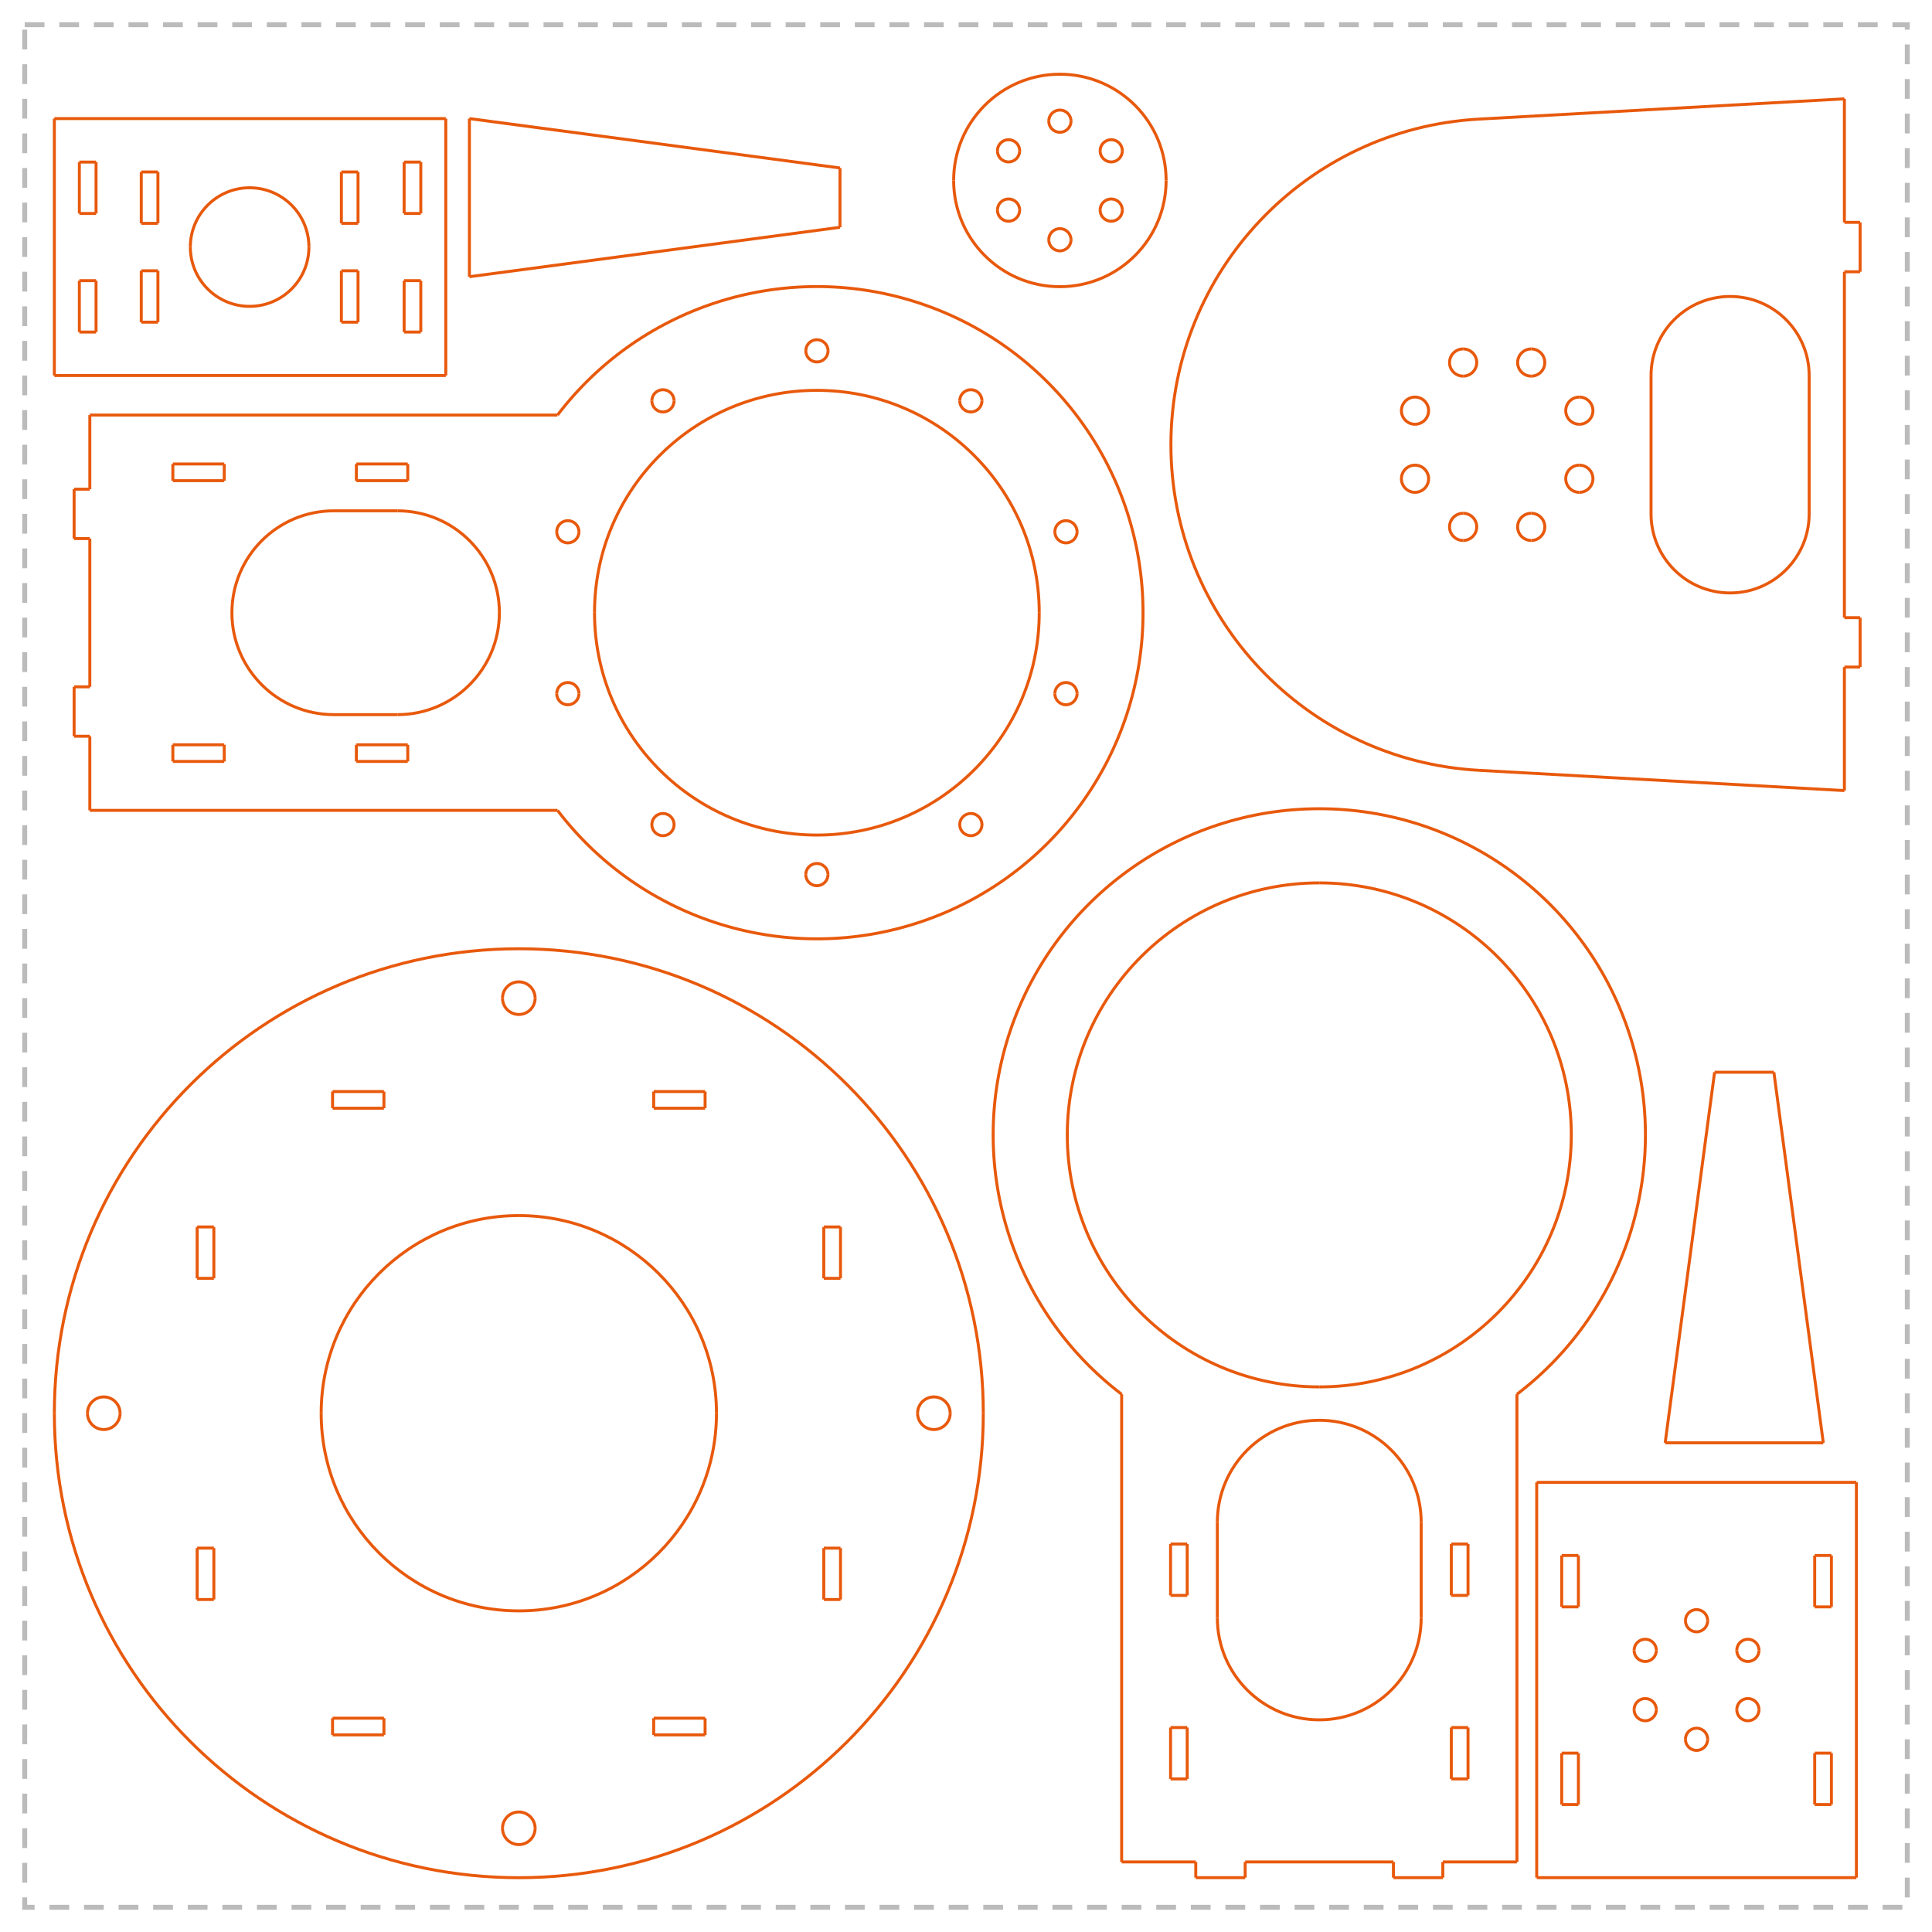
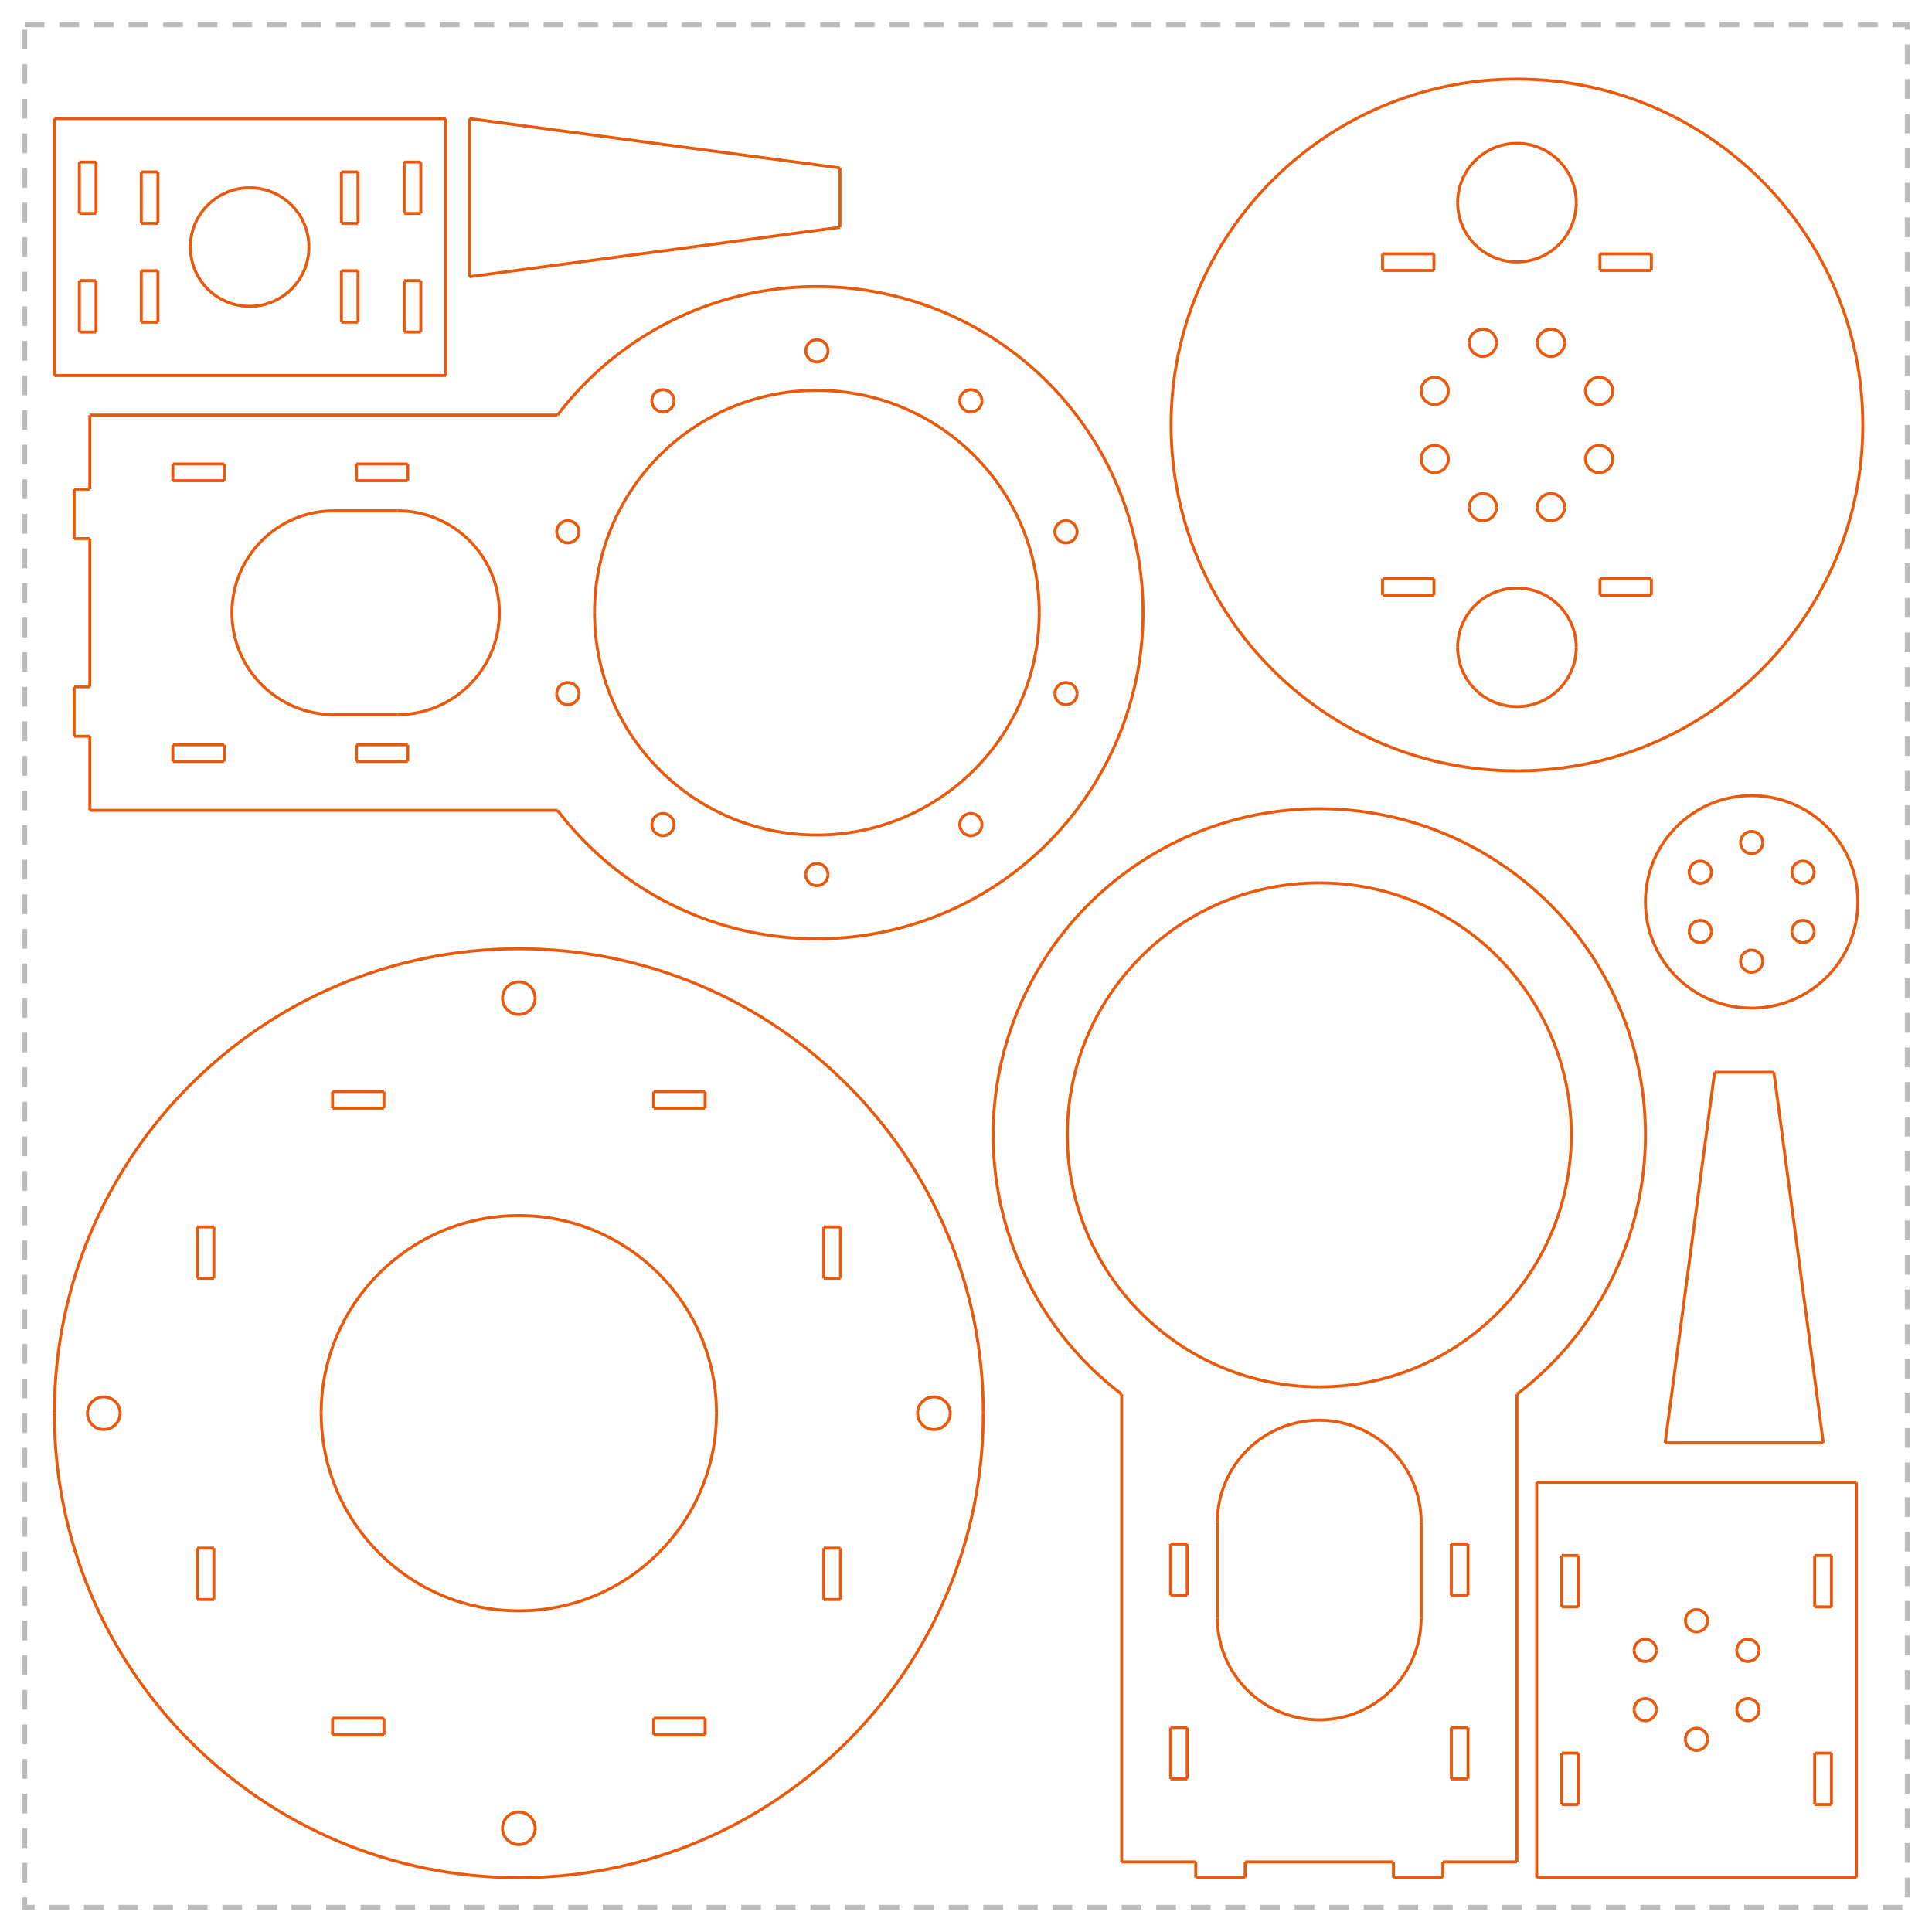
<svg xmlns="http://www.w3.org/2000/svg" viewBox="-5 -5 391 391" width="391mm" height="391mm">
  <rect x="0" y="0" width="381" height="381" fill="none" stroke="#bbb" stroke-dasharray="4 3" />
  <g fill="none" stroke="#e8590c" stroke-width="0.6">
    <path d="M 194.00 281.01 A 94.00 94.00 0 0 0 6.00 281.01" />
    <path d="M 6.00 281.01 A 94.00 94.00 0 0 0 194.00 281.01" />
    <line x1="161.72" y1="318.71" x2="165.10" y2="318.71" />
    <line x1="165.10" y1="318.71" x2="165.10" y2="308.31" />
    <line x1="165.10" y1="308.31" x2="161.72" y2="308.31" />
    <line x1="161.72" y1="308.31" x2="161.72" y2="318.71" />
    <line x1="161.72" y1="253.71" x2="165.10" y2="253.71" />
    <line x1="165.10" y1="253.71" x2="165.10" y2="243.31" />
    <line x1="165.10" y1="243.31" x2="161.72" y2="243.31" />
    <line x1="161.72" y1="243.31" x2="161.72" y2="253.71" />
    <line x1="34.90" y1="318.71" x2="38.28" y2="318.71" />
    <line x1="38.28" y1="318.71" x2="38.28" y2="308.31" />
    <line x1="38.28" y1="308.31" x2="34.90" y2="308.31" />
    <line x1="34.90" y1="308.31" x2="34.90" y2="318.71" />
    <line x1="34.90" y1="253.71" x2="38.28" y2="253.71" />
    <line x1="38.28" y1="253.71" x2="38.28" y2="243.31" />
    <line x1="38.28" y1="243.31" x2="34.90" y2="243.31" />
    <line x1="34.90" y1="243.31" x2="34.90" y2="253.71" />
    <line x1="62.30" y1="219.28" x2="72.70" y2="219.28" />
    <line x1="72.70" y1="219.28" x2="72.70" y2="215.91" />
    <line x1="72.70" y1="215.91" x2="62.30" y2="215.91" />
    <line x1="62.30" y1="215.91" x2="62.30" y2="219.28" />
    <line x1="127.30" y1="219.28" x2="137.70" y2="219.28" />
    <line x1="137.70" y1="219.28" x2="137.70" y2="215.91" />
    <line x1="137.70" y1="215.91" x2="127.30" y2="215.91" />
    <line x1="127.30" y1="215.91" x2="127.30" y2="219.28" />
    <line x1="62.30" y1="346.11" x2="72.70" y2="346.11" />
    <line x1="72.70" y1="346.11" x2="72.70" y2="342.73" />
    <line x1="72.70" y1="342.73" x2="62.30" y2="342.73" />
    <line x1="62.30" y1="342.73" x2="62.30" y2="346.11" />
    <line x1="127.30" y1="346.11" x2="137.70" y2="346.11" />
    <line x1="137.70" y1="346.11" x2="137.70" y2="342.73" />
    <line x1="137.70" y1="342.73" x2="127.30" y2="342.73" />
    <line x1="127.30" y1="342.73" x2="127.30" y2="346.11" />
    <path d="M 187.30 281.01 A 3.30 3.30 0 0 0 180.70 281.01" />
    <path d="M 180.70 281.01 A 3.30 3.30 0 0 0 187.30 281.01" />
    <path d="M 103.30 197.01 A 3.30 3.30 0 0 0 96.70 197.01" />
    <path d="M 96.70 197.01 A 3.30 3.30 0 0 0 103.30 197.01" />
    <path d="M 19.30 281.01 A 3.30 3.30 0 0 0 12.70 281.01" />
    <path d="M 12.70 281.01 A 3.30 3.30 0 0 0 19.30 281.01" />
    <path d="M 103.30 365.01 A 3.30 3.30 0 0 0 96.70 365.01" />
    <path d="M 96.70 365.01 A 3.30 3.30 0 0 0 103.30 365.01" />
    <path d="M 140.00 281.01 A 40.00 40.00 0 0 0 60.00 281.01" />
    <path d="M 60.00 281.01 A 40.00 40.00 0 0 0 140.00 281.01" />
    <line x1="222.00" y1="371.82" x2="237.00" y2="371.82" />
    <line x1="237.00" y1="371.82" x2="237.00" y2="375.00" />
    <line x1="237.00" y1="375.00" x2="247.00" y2="375.00" />
    <line x1="247.00" y1="375.00" x2="247.00" y2="371.82" />
    <line x1="247.00" y1="371.82" x2="277.00" y2="371.82" />
    <line x1="277.00" y1="371.82" x2="277.00" y2="375.00" />
    <line x1="277.00" y1="375.00" x2="287.00" y2="375.00" />
    <line x1="287.00" y1="375.00" x2="287.00" y2="371.82" />
    <line x1="287.00" y1="371.82" x2="302.00" y2="371.82" />
    <line x1="302.00" y1="371.82" x2="302.00" y2="277.17" />
    <path d="M 302.00 277.17 A 66.00 66.00 0 1 0 222.00 277.17" />
    <line x1="222.00" y1="277.17" x2="222.00" y2="371.82" />
    <line x1="282.62" y1="303.06" x2="282.62" y2="322.44" />
    <path d="M 282.62 322.44 A 20.62 20.62 0 0 1 241.37 322.44" />
    <line x1="241.37" y1="322.44" x2="241.37" y2="303.06" />
    <path d="M 241.37 303.06 A 20.62 20.62 0 0 1 282.62 303.06" />
    <path d="M 262.00 275.68 A 51.00 51.00 0 0 0 262.00 173.68" />
    <path d="M 262.00 173.68 A 51.00 51.00 0 0 0 262.00 275.68" />
    <line x1="288.72" y1="344.62" x2="288.72" y2="355.02" />
    <line x1="288.72" y1="355.02" x2="292.10" y2="355.02" />
    <line x1="292.10" y1="355.02" x2="292.10" y2="344.62" />
    <line x1="292.10" y1="344.62" x2="288.72" y2="344.62" />
    <line x1="288.72" y1="307.48" x2="288.72" y2="317.88" />
    <line x1="288.72" y1="317.88" x2="292.10" y2="317.88" />
    <line x1="292.10" y1="317.88" x2="292.10" y2="307.48" />
    <line x1="292.10" y1="307.48" x2="288.72" y2="307.48" />
    <line x1="231.90" y1="344.62" x2="231.90" y2="355.02" />
    <line x1="231.90" y1="355.02" x2="235.27" y2="355.02" />
    <line x1="235.27" y1="355.02" x2="235.27" y2="344.62" />
    <line x1="235.27" y1="344.62" x2="231.90" y2="344.62" />
    <line x1="231.90" y1="307.48" x2="231.90" y2="317.88" />
    <line x1="231.90" y1="317.88" x2="235.27" y2="317.88" />
    <line x1="235.27" y1="317.88" x2="235.27" y2="307.48" />
    <line x1="235.27" y1="307.48" x2="231.90" y2="307.48" />
    <line x1="13.18" y1="79.00" x2="13.18" y2="94.00" />
    <line x1="13.18" y1="94.00" x2="10.00" y2="94.00" />
    <line x1="10.00" y1="94.00" x2="10.00" y2="104.00" />
    <line x1="10.00" y1="104.00" x2="13.18" y2="104.00" />
    <line x1="13.18" y1="104.00" x2="13.18" y2="134.00" />
    <line x1="13.18" y1="134.00" x2="10.00" y2="134.00" />
    <line x1="10.00" y1="134.00" x2="10.00" y2="144.00" />
    <line x1="10.00" y1="144.00" x2="13.18" y2="144.00" />
    <line x1="13.18" y1="144.00" x2="13.18" y2="159.00" />
    <line x1="13.18" y1="159.00" x2="107.83" y2="159.00" />
    <path d="M 107.83 159.00 A 66.00 66.00 0 1 0 107.83 79.00" />
    <line x1="107.83" y1="79.00" x2="13.18" y2="79.00" />
    <line x1="75.44" y1="139.63" x2="62.56" y2="139.63" />
    <path d="M 62.56 139.63 A 20.62 20.62 0 0 1 62.56 98.38" />
    <line x1="62.56" y1="98.38" x2="75.44" y2="98.38" />
    <path d="M 75.44 98.38 A 20.62 20.62 0 0 1 75.44 139.63" />
    <path d="M 115.32 119.00 A 45.00 45.00 0 0 0 205.32 119.00" />
    <path d="M 205.32 119.00 A 45.00 45.00 0 0 0 115.32 119.00" />
    <path d="M 107.67 135.38 A 2.25 2.25 0 0 0 112.17 135.38" />
    <path d="M 112.17 135.38 A 2.25 2.25 0 0 0 107.67 135.38" />
    <path d="M 126.92 161.88 A 2.25 2.25 0 0 0 131.42 161.88" />
    <path d="M 131.42 161.88 A 2.25 2.25 0 1 0 126.92 161.88" />
    <path d="M 158.07 172.00 A 2.25 2.25 0 0 0 162.57 172.00" />
    <path d="M 162.57 172.00 A 2.25 2.25 0 0 0 158.07 172.00" />
    <path d="M 189.23 161.88 A 2.25 2.25 0 0 0 193.73 161.88" />
    <path d="M 193.73 161.88 A 2.25 2.25 0 0 0 189.23 161.88" />
    <path d="M 208.48 135.38 A 2.25 2.25 0 0 0 212.98 135.38" />
    <path d="M 212.98 135.38 A 2.25 2.25 0 0 0 208.48 135.38" />
    <path d="M 208.48 102.62 A 2.25 2.25 0 0 0 212.98 102.62" />
    <path d="M 212.98 102.62 A 2.25 2.25 0 0 0 208.48 102.62" />
    <path d="M 189.23 76.12 A 2.25 2.25 0 0 0 193.73 76.12" />
    <path d="M 193.73 76.12 A 2.25 2.25 0 0 0 189.23 76.12" />
    <path d="M 158.08 66.00 A 2.25 2.25 0 0 0 162.58 66.00" />
    <path d="M 162.58 66.00 A 2.25 2.25 0 0 0 158.08 66.00" />
    <path d="M 126.92 76.12 A 2.25 2.25 0 0 0 131.42 76.12" />
    <path d="M 131.42 76.12 A 2.25 2.25 0 1 0 126.92 76.12" />
    <path d="M 107.67 102.62 A 2.25 2.25 0 0 0 112.17 102.62" />
    <path d="M 112.17 102.62 A 2.25 2.25 0 0 0 107.67 102.62" />
    <line x1="40.38" y1="145.73" x2="29.98" y2="145.73" />
    <line x1="29.98" y1="145.73" x2="29.98" y2="149.10" />
    <line x1="29.98" y1="149.10" x2="40.38" y2="149.10" />
    <line x1="40.38" y1="149.10" x2="40.38" y2="145.73" />
    <line x1="77.52" y1="145.73" x2="67.12" y2="145.73" />
    <line x1="67.12" y1="145.73" x2="67.12" y2="149.10" />
    <line x1="67.12" y1="149.10" x2="77.52" y2="149.10" />
    <line x1="77.52" y1="149.10" x2="77.52" y2="145.73" />
    <line x1="40.38" y1="88.90" x2="29.98" y2="88.90" />
    <line x1="29.98" y1="88.90" x2="29.98" y2="92.28" />
    <line x1="29.98" y1="92.28" x2="40.38" y2="92.28" />
    <line x1="40.38" y1="92.28" x2="40.38" y2="88.90" />
    <line x1="77.52" y1="88.90" x2="67.12" y2="88.90" />
    <line x1="67.12" y1="88.90" x2="67.12" y2="92.28" />
    <line x1="67.12" y1="92.28" x2="77.52" y2="92.28" />
    <line x1="77.52" y1="92.28" x2="77.52" y2="88.90" />
-     <line x1="368.27" y1="155.00" x2="368.27" y2="130.00" />
-     <line x1="368.27" y1="130.00" x2="371.45" y2="130.00" />
-     <line x1="371.45" y1="130.00" x2="371.45" y2="120.00" />
-     <line x1="371.45" y1="120.00" x2="368.27" y2="120.00" />
-     <line x1="368.27" y1="120.00" x2="368.27" y2="50.00" />
-     <line x1="368.27" y1="50.00" x2="371.45" y2="50.00" />
-     <line x1="371.45" y1="50.00" x2="371.45" y2="40.00" />
-     <line x1="371.45" y1="40.00" x2="368.27" y2="40.00" />
-     <line x1="368.27" y1="40.00" x2="368.27" y2="15.00" />
-     <line x1="368.27" y1="15.00" x2="294.34" y2="19.10" />
-     <path d="M 294.34 19.10 A 66.00 66.00 0 0 0 294.34 150.90" />
-     <line x1="294.34" y1="150.90" x2="368.27" y2="155.00" />
-     <line x1="329.14" y1="99.00" x2="329.14" y2="71.00" />
-     <path d="M 329.14 71.00 A 16.00 16.00 0 0 1 361.14 71.00" />
-     <line x1="361.14" y1="71.00" x2="361.14" y2="99.00" />
-     <path d="M 361.14 99.00 A 16.00 16.00 0 0 1 329.14 99.00" />
-     <path d="M 291.11 65.62 A 2.75 2.75 0 0 0 291.11 71.12" />
-     <path d="M 291.11 71.12 A 2.75 2.75 0 0 0 291.11 65.62" />
-     <path d="M 281.37 75.36 A 2.75 2.75 0 0 0 281.37 80.86" />
-     <path d="M 281.37 80.86 A 2.75 2.75 0 0 0 281.37 75.36" />
-     <path d="M 281.37 89.14 A 2.75 2.75 0 0 0 281.37 94.64" />
-     <path d="M 281.37 94.64 A 2.75 2.75 0 0 0 281.37 89.14" />
-     <path d="M 291.11 98.88 A 2.75 2.75 0 0 0 291.11 104.38" />
-     <path d="M 291.11 104.38 A 2.75 2.75 0 0 0 291.11 98.88" />
-     <path d="M 304.89 98.88 A 2.75 2.75 0 0 0 304.89 104.38" />
-     <path d="M 304.89 104.38 A 2.75 2.75 0 0 0 304.89 98.88" />
-     <path d="M 314.63 89.14 A 2.75 2.75 0 0 0 314.63 94.64" />
-     <path d="M 314.63 94.64 A 2.75 2.75 0 0 0 314.63 89.14" />
-     <path d="M 314.63 75.36 A 2.75 2.75 0 0 0 314.63 80.86" />
-     <path d="M 314.63 80.86 A 2.75 2.75 0 0 0 314.63 75.36" />
-     <path d="M 304.89 65.62 A 2.75 2.75 0 0 0 304.89 71.12" />
-     <path d="M 304.89 71.12 A 2.75 2.75 0 0 0 304.89 65.62" />
+     <path d="M 372.00 81.01 A 70.00 70.00 0 0 0 232.00 81.01" />
+     <path d="M 232.00 81.01 A 70.00 70.00 0 0 0 372.00 81.01" />
+     <path d="M 321.38 74.12 A 2.75 2.75 0 0 0 315.88 74.12" />
+     <path d="M 315.88 74.12 A 2.75 2.75 0 0 0 321.38 74.12" />
+     <path d="M 311.64 64.38 A 2.75 2.75 0 0 0 306.14 64.38" />
+     <path d="M 306.14 64.38 A 2.75 2.75 0 0 0 311.64 64.38" />
+     <path d="M 297.86 64.38 A 2.75 2.75 0 0 0 292.36 64.38" />
+     <path d="M 292.36 64.38 A 2.75 2.75 0 0 0 297.86 64.38" />
+     <path d="M 288.12 74.12 A 2.75 2.75 0 0 0 282.62 74.12" />
+     <path d="M 282.62 74.12 A 2.75 2.75 0 0 0 288.12 74.12" />
+     <path d="M 288.12 87.90 A 2.75 2.75 0 0 0 282.62 87.90" />
+     <path d="M 282.62 87.90 A 2.75 2.75 0 0 0 288.12 87.90" />
+     <path d="M 297.86 97.64 A 2.75 2.75 0 0 0 292.36 97.64" />
+     <path d="M 292.36 97.64 A 2.75 2.75 0 0 0 297.86 97.64" />
+     <path d="M 311.64 97.64 A 2.75 2.75 0 0 0 306.14 97.64" />
+     <path d="M 306.14 97.64 A 2.75 2.75 0 0 0 311.64 97.64" />
+     <path d="M 321.38 87.90 A 2.75 2.75 0 0 0 315.88 87.90" />
+     <path d="M 315.88 87.90 A 2.75 2.75 0 0 0 321.38 87.90" />
+     <path d="M 314.00 36.01 A 12.00 12.00 0 0 0 290.00 36.01" />
+     <path d="M 290.00 36.01 A 12.00 12.00 0 0 0 314.00 36.01" />
+     <path d="M 314.00 126.01 A 12.00 12.00 0 0 0 290.00 126.01" />
+     <path d="M 290.00 126.01 A 12.00 12.00 0 0 0 314.00 126.01" />
+     <line x1="274.80" y1="49.74" x2="285.20" y2="49.74" />
+     <line x1="285.20" y1="49.74" x2="285.20" y2="46.37" />
+     <line x1="285.20" y1="46.37" x2="274.80" y2="46.37" />
+     <line x1="274.80" y1="46.37" x2="274.80" y2="49.74" />
+     <line x1="318.80" y1="49.74" x2="329.20" y2="49.74" />
+     <line x1="329.20" y1="49.74" x2="329.20" y2="46.37" />
+     <line x1="329.20" y1="46.37" x2="318.80" y2="46.37" />
+     <line x1="318.80" y1="46.37" x2="318.80" y2="49.74" />
+     <line x1="274.80" y1="115.47" x2="285.20" y2="115.47" />
+     <line x1="285.20" y1="115.47" x2="285.20" y2="112.09" />
+     <line x1="285.20" y1="112.09" x2="274.80" y2="112.09" />
+     <line x1="274.80" y1="112.09" x2="274.80" y2="115.47" />
+     <line x1="318.80" y1="115.47" x2="329.20" y2="115.47" />
+     <line x1="329.20" y1="115.47" x2="329.20" y2="112.09" />
+     <line x1="329.20" y1="112.09" x2="318.80" y2="112.09" />
+     <line x1="318.80" y1="112.09" x2="318.80" y2="115.47" />
    <line x1="306.00" y1="375.00" x2="370.70" y2="375.00" />
    <line x1="370.70" y1="375.00" x2="370.70" y2="295.00" />
    <line x1="370.70" y1="295.00" x2="306.00" y2="295.00" />
    <line x1="306.00" y1="295.00" x2="306.00" y2="375.00" />
    <path d="M 350.99 329.00 A 2.25 2.25 0 0 0 346.49 329.00" />
    <path d="M 346.49 329.00 A 2.25 2.25 0 0 0 350.99 329.00" />
    <path d="M 340.60 323.00 A 2.25 2.25 0 0 0 336.10 323.00" />
    <path d="M 336.10 323.00 A 2.25 2.25 0 0 0 340.60 323.00" />
    <path d="M 330.21 329.00 A 2.25 2.25 0 0 0 325.71 329.00" />
    <path d="M 325.71 329.00 A 2.25 2.25 0 0 0 330.21 329.00" />
    <path d="M 330.21 341.00 A 2.25 2.25 0 0 0 325.71 341.00" />
    <path d="M 325.71 341.00 A 2.25 2.25 0 0 0 330.21 341.00" />
    <path d="M 340.60 347.00 A 2.25 2.25 0 0 0 336.10 347.00" />
    <path d="M 336.10 347.00 A 2.25 2.25 0 0 0 340.60 347.00" />
    <path d="M 350.99 341.00 A 2.25 2.25 0 0 0 346.49 341.00" />
    <path d="M 346.49 341.00 A 2.25 2.25 0 0 0 350.99 341.00" />
    <line x1="362.26" y1="360.20" x2="365.64" y2="360.20" />
    <line x1="365.64" y1="360.20" x2="365.64" y2="349.80" />
    <line x1="365.64" y1="349.80" x2="362.26" y2="349.80" />
    <line x1="362.26" y1="349.80" x2="362.26" y2="360.20" />
    <line x1="362.26" y1="320.20" x2="365.64" y2="320.20" />
    <line x1="365.64" y1="320.20" x2="365.64" y2="309.80" />
    <line x1="365.64" y1="309.80" x2="362.26" y2="309.80" />
    <line x1="362.26" y1="309.80" x2="362.26" y2="320.20" />
    <line x1="311.06" y1="360.20" x2="314.44" y2="360.20" />
    <line x1="314.44" y1="360.20" x2="314.44" y2="349.80" />
    <line x1="314.44" y1="349.80" x2="311.06" y2="349.80" />
    <line x1="311.06" y1="349.80" x2="311.06" y2="360.20" />
    <line x1="311.06" y1="320.20" x2="314.44" y2="320.20" />
    <line x1="314.44" y1="320.20" x2="314.44" y2="309.80" />
    <line x1="314.44" y1="309.80" x2="311.06" y2="309.80" />
    <line x1="311.06" y1="309.80" x2="311.06" y2="320.20" />
    <line x1="6.00" y1="71.00" x2="85.22" y2="71.00" />
    <line x1="85.22" y1="71.00" x2="85.22" y2="19.00" />
    <line x1="85.22" y1="19.00" x2="6.00" y2="19.00" />
    <line x1="6.00" y1="19.00" x2="6.00" y2="71.00" />
    <path d="M 57.52 45.00 A 12.00 12.00 0 0 0 33.52 45.00" />
    <path d="M 33.52 45.00 A 12.00 12.00 0 0 0 57.52 45.00" />
    <line x1="64.09" y1="60.20" x2="67.46" y2="60.20" />
    <line x1="67.46" y1="60.20" x2="67.46" y2="49.80" />
    <line x1="67.46" y1="49.80" x2="64.09" y2="49.80" />
    <line x1="64.09" y1="49.80" x2="64.09" y2="60.20" />
    <line x1="64.09" y1="40.20" x2="67.46" y2="40.20" />
    <line x1="67.46" y1="40.20" x2="67.46" y2="29.80" />
    <line x1="67.46" y1="29.80" x2="64.09" y2="29.80" />
    <line x1="64.09" y1="29.80" x2="64.09" y2="40.20" />
    <line x1="23.59" y1="60.20" x2="26.96" y2="60.20" />
    <line x1="26.96" y1="60.20" x2="26.96" y2="49.80" />
    <line x1="26.96" y1="49.80" x2="23.59" y2="49.80" />
    <line x1="23.59" y1="49.80" x2="23.59" y2="60.20" />
    <line x1="23.59" y1="40.20" x2="26.96" y2="40.20" />
    <line x1="26.96" y1="40.20" x2="26.96" y2="29.80" />
    <line x1="26.96" y1="29.80" x2="23.59" y2="29.80" />
    <line x1="23.59" y1="29.80" x2="23.59" y2="40.20" />
    <line x1="76.79" y1="62.20" x2="80.16" y2="62.20" />
    <line x1="80.16" y1="62.20" x2="80.16" y2="51.80" />
    <line x1="80.16" y1="51.80" x2="76.79" y2="51.80" />
    <line x1="76.79" y1="51.80" x2="76.79" y2="62.20" />
    <line x1="76.79" y1="38.20" x2="80.16" y2="38.20" />
    <line x1="80.16" y1="38.20" x2="80.16" y2="27.80" />
    <line x1="80.16" y1="27.80" x2="76.79" y2="27.80" />
    <line x1="76.79" y1="27.80" x2="76.79" y2="38.20" />
    <line x1="11.06" y1="62.20" x2="14.44" y2="62.20" />
    <line x1="14.44" y1="62.20" x2="14.44" y2="51.80" />
    <line x1="14.44" y1="51.80" x2="11.06" y2="51.80" />
    <line x1="11.06" y1="51.80" x2="11.06" y2="62.20" />
    <line x1="11.06" y1="38.20" x2="14.44" y2="38.20" />
    <line x1="14.44" y1="38.20" x2="14.44" y2="27.80" />
    <line x1="14.44" y1="27.80" x2="11.06" y2="27.80" />
    <line x1="11.06" y1="27.80" x2="11.06" y2="38.20" />
    <line x1="364.00" y1="287.00" x2="354.00" y2="212.00" />
    <line x1="354.00" y1="212.00" x2="342.00" y2="212.00" />
    <line x1="342.00" y1="212.00" x2="332.00" y2="287.00" />
    <line x1="332.00" y1="287.00" x2="364.00" y2="287.00" />
    <line x1="90.00" y1="51.00" x2="165.00" y2="41.00" />
    <line x1="165.00" y1="41.00" x2="165.00" y2="29.00" />
    <line x1="165.00" y1="29.00" x2="90.00" y2="19.00" />
    <line x1="90.00" y1="19.00" x2="90.00" y2="51.00" />
-     <path d="M 231.00 31.52 A 21.50 21.50 0 0 0 188.00 31.52" />
-     <path d="M 188.00 31.52 A 21.50 21.50 0 0 0 231.00 31.52" />
-     <path d="M 222.14 25.52 A 2.25 2.25 0 0 0 217.64 25.52" />
-     <path d="M 217.64 25.52 A 2.25 2.25 0 0 0 222.14 25.52" />
-     <path d="M 211.75 19.52 A 2.25 2.25 0 0 0 207.25 19.52" />
-     <path d="M 207.25 19.52 A 2.25 2.25 0 0 0 211.75 19.52" />
-     <path d="M 201.36 25.52 A 2.25 2.25 0 0 0 196.86 25.52" />
-     <path d="M 196.86 25.52 A 2.25 2.25 0 0 0 201.36 25.52" />
-     <path d="M 201.36 37.52 A 2.25 2.25 0 0 0 196.86 37.52" />
-     <path d="M 196.86 37.52 A 2.25 2.25 0 0 0 201.36 37.52" />
-     <path d="M 211.75 43.52 A 2.25 2.25 0 0 0 207.25 43.52" />
-     <path d="M 207.25 43.52 A 2.25 2.25 0 0 0 211.75 43.52" />
-     <path d="M 222.14 37.52 A 2.25 2.25 0 0 0 217.64 37.52" />
-     <path d="M 217.64 37.52 A 2.25 2.25 0 0 0 222.14 37.52" />
+     <path d="M 371.00 177.52 A 21.50 21.50 0 0 0 328.00 177.52" />
+     <path d="M 328.00 177.52 A 21.50 21.50 0 0 0 371.00 177.52" />
+     <path d="M 362.14 171.52 A 2.25 2.25 0 0 0 357.64 171.52" />
+     <path d="M 357.64 171.52 A 2.25 2.25 0 0 0 362.14 171.52" />
+     <path d="M 351.75 165.52 A 2.25 2.25 0 0 0 347.25 165.52" />
+     <path d="M 347.25 165.52 A 2.25 2.25 0 0 0 351.75 165.52" />
+     <path d="M 341.36 171.52 A 2.25 2.25 0 0 0 336.86 171.52" />
+     <path d="M 336.86 171.52 A 2.25 2.25 0 0 0 341.36 171.52" />
+     <path d="M 341.36 183.52 A 2.25 2.25 0 0 0 336.86 183.52" />
+     <path d="M 336.86 183.52 A 2.25 2.25 0 0 0 341.36 183.52" />
+     <path d="M 351.75 189.52 A 2.25 2.25 0 0 0 347.25 189.52" />
+     <path d="M 347.25 189.52 A 2.25 2.25 0 0 0 351.75 189.52" />
+     <path d="M 362.14 183.52 A 2.25 2.25 0 0 0 357.64 183.52" />
+     <path d="M 357.64 183.52 A 2.25 2.25 0 0 0 362.14 183.52" />
  </g>
</svg>
